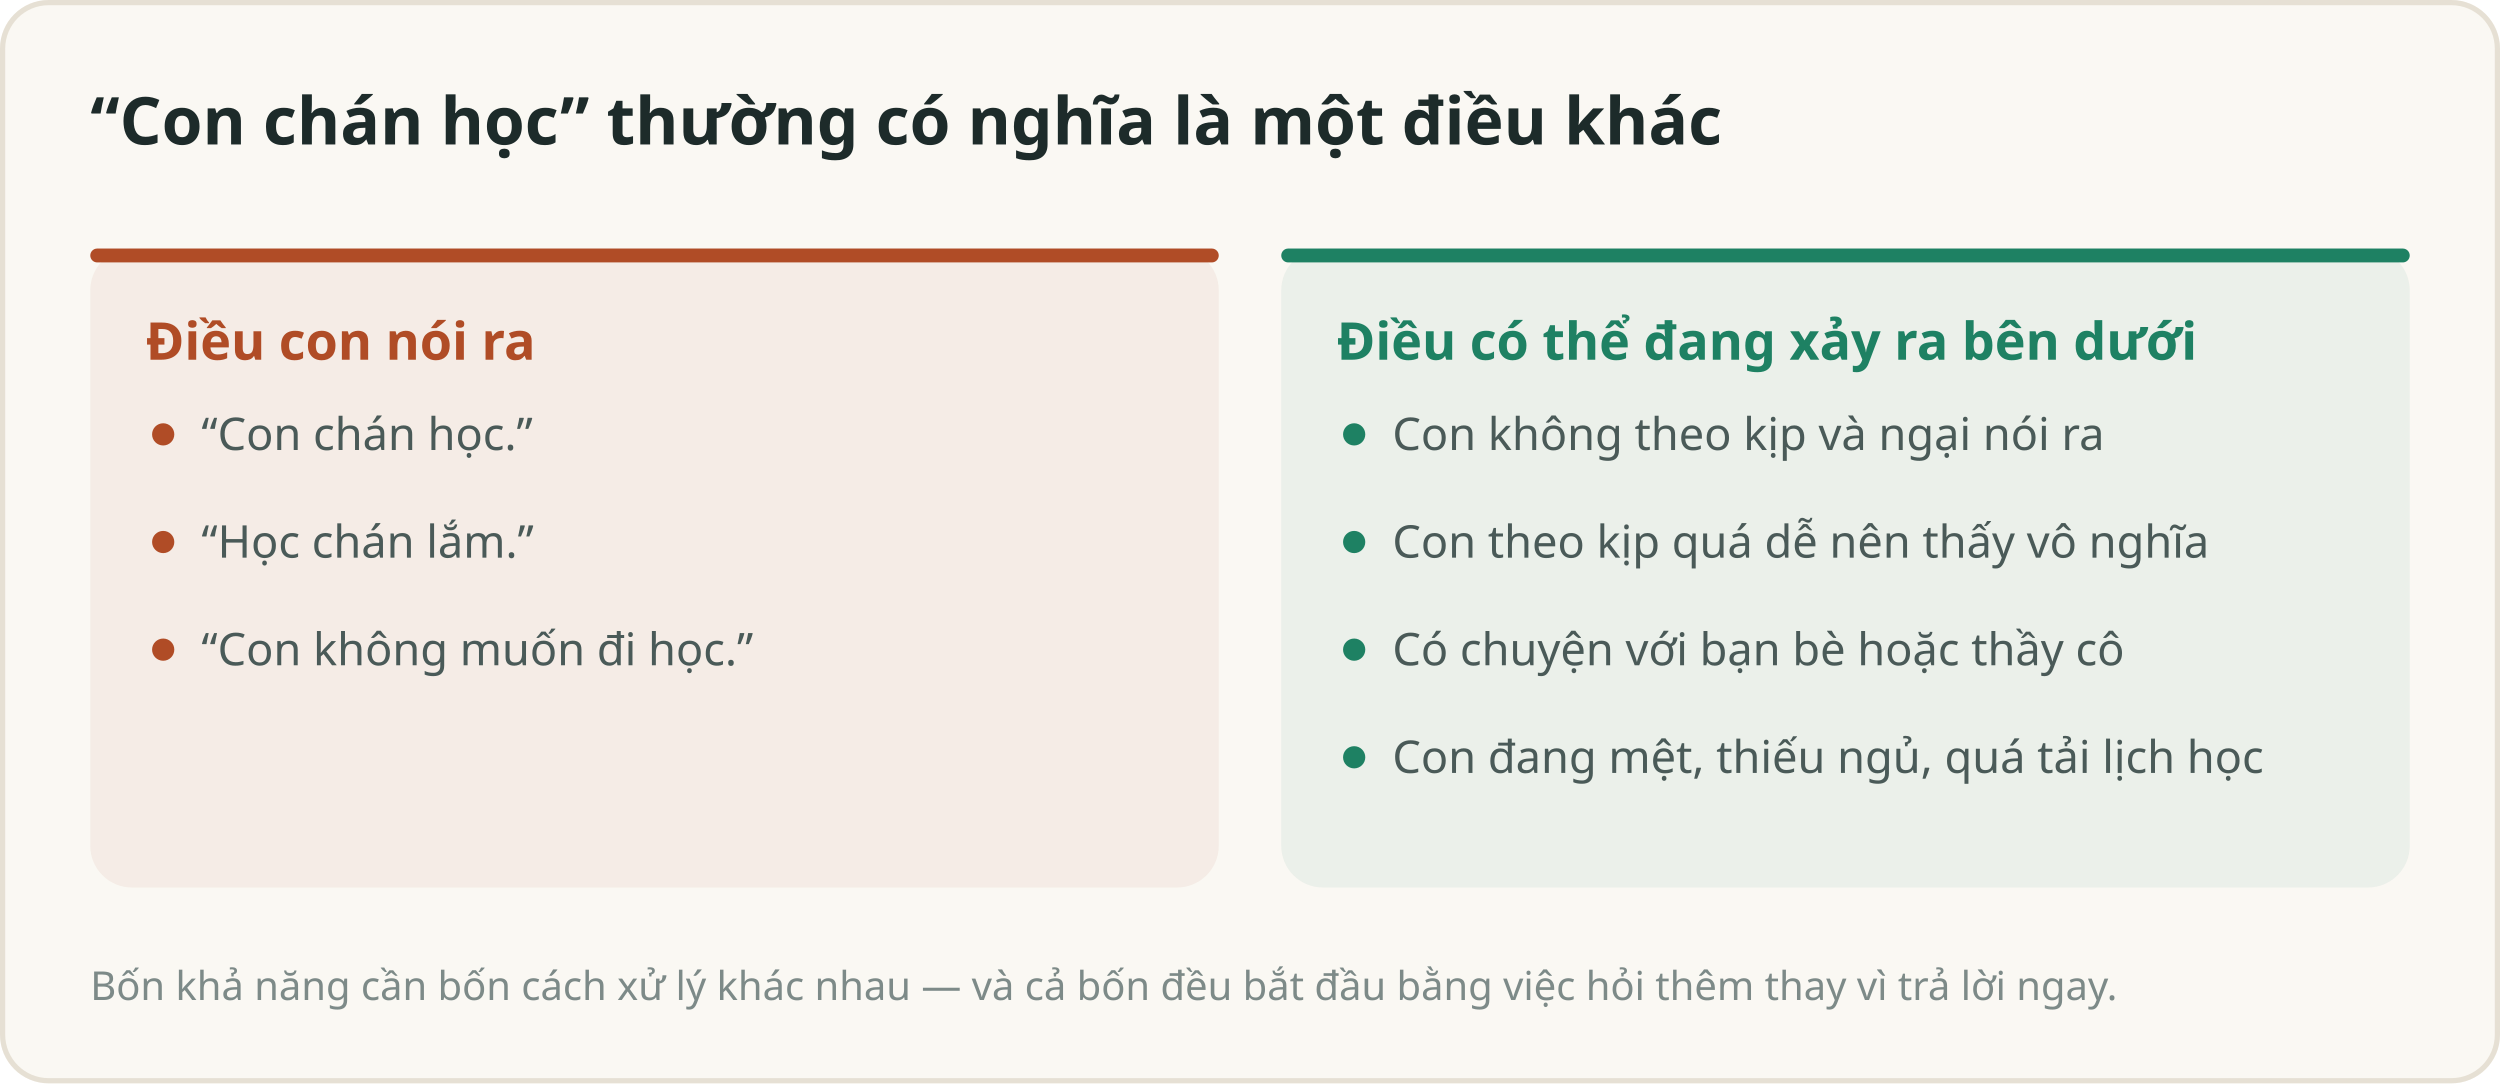
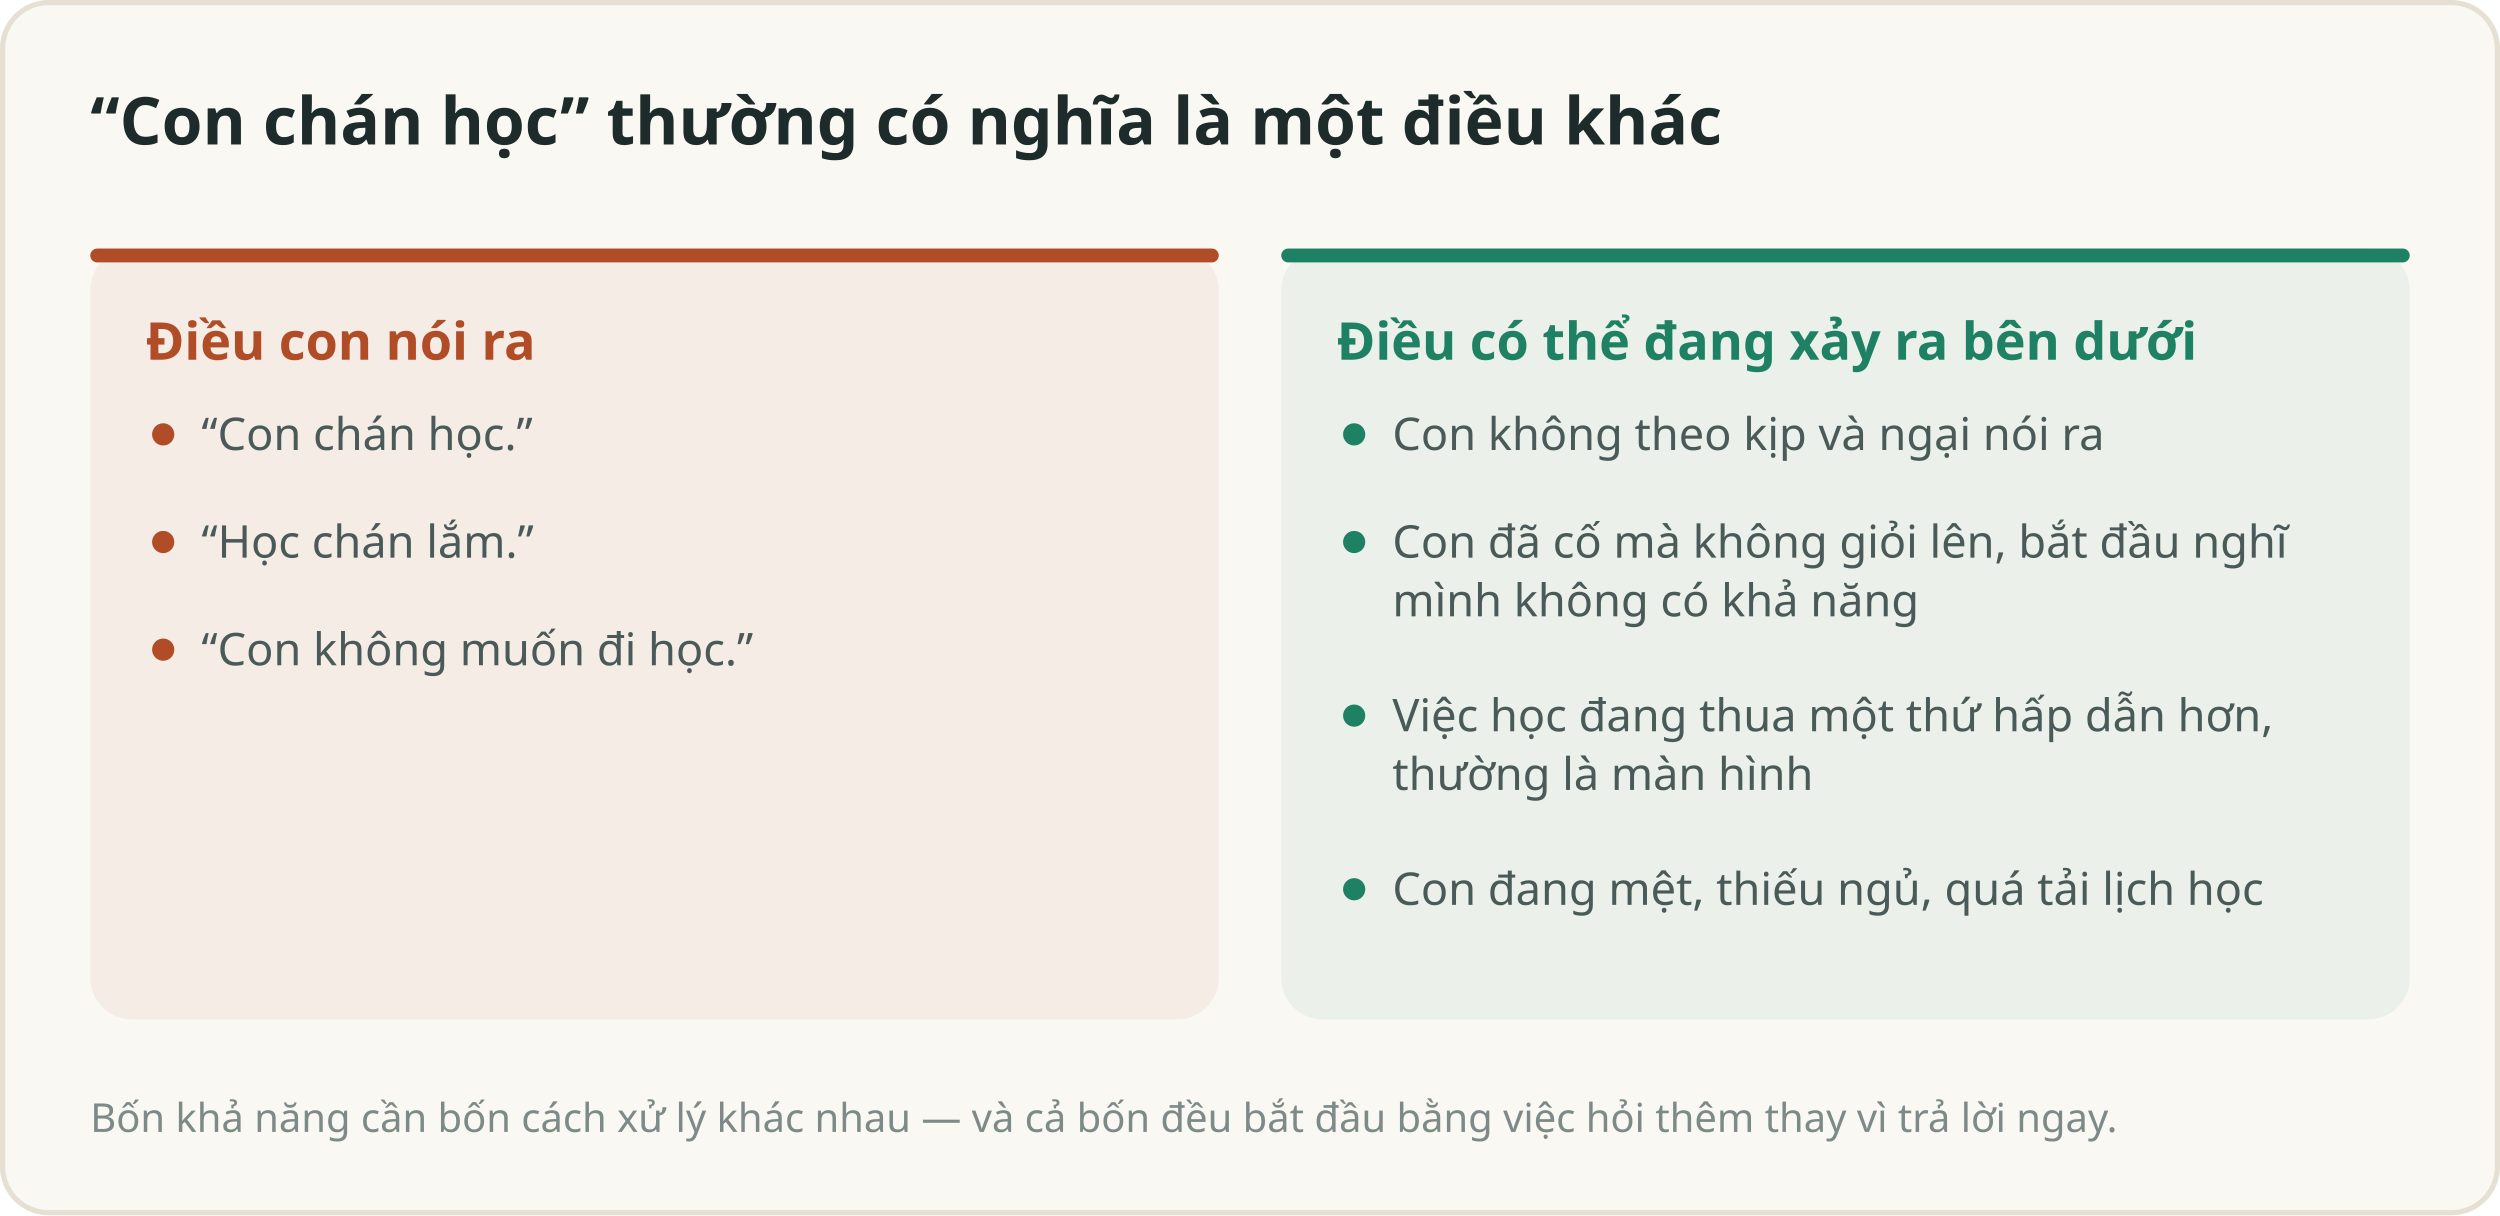
- <svg xmlns="http://www.w3.org/2000/svg" viewBox="0 0 720 312" width="720" height="312" role="img">
-   <rect width="720" height="312" rx="14" fill="#faf8f3" />
-   <rect x="0.75" y="0.75" width="718.5" height="310.5" rx="13.25" fill="none" stroke="#e6e0d4" stroke-width="1.5" />
+ <svg xmlns="http://www.w3.org/2000/svg" viewBox="0 0 720 350" width="720" height="350" role="img">
+   <rect width="720" height="350" rx="14" fill="#faf8f3" />
+   <rect x="0.75" y="0.75" width="718.5" height="348.5" rx="13.25" fill="none" stroke="#e6e0d4" stroke-width="1.5" />
  <text x="26.0" y="41.6" font-family="-apple-system, BlinkMacSystemFont, 'Segoe UI', 'Noto Sans', Roboto, 'Helvetica Neue', Arial, sans-serif" font-size="19" font-weight="700" fill="#1d2b2a" text-anchor="start">“Con chán học” thường có nghĩa là một điều khác</text>
-   <rect x="26.0" y="71.6" width="325.0" height="184.0" rx="12.0" fill="#b04c26" opacity="0.07" />
+   <rect x="26.0" y="71.6" width="325.0" height="222.0" rx="12.0" fill="#b04c26" opacity="0.07" />
  <rect x="26.0" y="71.58" width="325.0" height="4" rx="2" fill="#b04c26" />
  <text x="42.0" y="103.6" font-family="-apple-system, BlinkMacSystemFont, 'Segoe UI', 'Noto Sans', Roboto, 'Helvetica Neue', Arial, sans-serif" font-size="15" font-weight="700" fill="#b04c26" text-anchor="start">Điều con nói ra</text>
  <circle cx="47.0" cy="125.1" r="3.2" fill="#b04c26" />
  <text x="58.0" y="129.6" font-family="-apple-system, BlinkMacSystemFont, 'Segoe UI', 'Noto Sans', Roboto, 'Helvetica Neue', Arial, sans-serif" font-size="13" font-weight="400" fill="#4a5a58" text-anchor="start">“Con chán học.”</text>
  <circle cx="47.0" cy="156.1" r="3.2" fill="#b04c26" />
  <text x="58.0" y="160.6" font-family="-apple-system, BlinkMacSystemFont, 'Segoe UI', 'Noto Sans', Roboto, 'Helvetica Neue', Arial, sans-serif" font-size="13" font-weight="400" fill="#4a5a58" text-anchor="start">“Học chán lắm.”</text>
  <circle cx="47.0" cy="187.1" r="3.2" fill="#b04c26" />
  <text x="58.0" y="191.6" font-family="-apple-system, BlinkMacSystemFont, 'Segoe UI', 'Noto Sans', Roboto, 'Helvetica Neue', Arial, sans-serif" font-size="13" font-weight="400" fill="#4a5a58" text-anchor="start">“Con không muốn đi học.”</text>
-   <rect x="369.0" y="71.6" width="325.0" height="184.0" rx="12.0" fill="#1e8163" opacity="0.07" />
+   <rect x="369.0" y="71.6" width="325.0" height="222.0" rx="12.0" fill="#1e8163" opacity="0.07" />
  <rect x="369.0" y="71.58" width="325.0" height="4" rx="2" fill="#1e8163" />
  <text x="385.0" y="103.6" font-family="-apple-system, BlinkMacSystemFont, 'Segoe UI', 'Noto Sans', Roboto, 'Helvetica Neue', Arial, sans-serif" font-size="15" font-weight="700" fill="#1e8163" text-anchor="start">Điều có thể đang xảy ra bên dưới</text>
  <circle cx="390.0" cy="125.1" r="3.2" fill="#1e8163" />
  <text x="401.0" y="129.6" font-family="-apple-system, BlinkMacSystemFont, 'Segoe UI', 'Noto Sans', Roboto, 'Helvetica Neue', Arial, sans-serif" font-size="13" font-weight="400" fill="#4a5a58" text-anchor="start">Con không theo kịp và ngại nói ra</text>
  <circle cx="390.0" cy="156.1" r="3.2" fill="#1e8163" />
-   <text x="401.0" y="160.6" font-family="-apple-system, BlinkMacSystemFont, 'Segoe UI', 'Noto Sans', Roboto, 'Helvetica Neue', Arial, sans-serif" font-size="13" font-weight="400" fill="#4a5a58" text-anchor="start">Con theo kịp quá dễ nên thấy vô nghĩa</text>
-   <circle cx="390.0" cy="187.1" r="3.2" fill="#1e8163" />
-   <text x="401.0" y="191.6" font-family="-apple-system, BlinkMacSystemFont, 'Segoe UI', 'Noto Sans', Roboto, 'Helvetica Neue', Arial, sans-serif" font-size="13" font-weight="400" fill="#4a5a58" text-anchor="start">Có chuyện với bạn bè hoặc thầy cô</text>
-   <circle cx="390.0" cy="218.1" r="3.2" fill="#1e8163" />
-   <text x="401.0" y="222.6" font-family="-apple-system, BlinkMacSystemFont, 'Segoe UI', 'Noto Sans', Roboto, 'Helvetica Neue', Arial, sans-serif" font-size="13" font-weight="400" fill="#4a5a58" text-anchor="start">Con đang mệt, thiếu ngủ, quá tải lịch học</text>
-   <text x="26.0" y="288.0" font-family="-apple-system, BlinkMacSystemFont, 'Segoe UI', 'Noto Sans', Roboto, 'Helvetica Neue', Arial, sans-serif" font-size="11.5" font-weight="400" fill="#7d8a88" text-anchor="start">Bốn khả năng cần bốn cách xử lý khác nhau — và cả bốn đều bắt đầu bằng việc hỏi thêm thay vì trả lời ngay.</text>
+   <text x="401.0" y="160.6" font-family="-apple-system, BlinkMacSystemFont, 'Segoe UI', 'Noto Sans', Roboto, 'Helvetica Neue', Arial, sans-serif" font-size="13" font-weight="400" fill="#4a5a58" text-anchor="start">Con đã cố mà không giỏi lên, bắt đầu nghĩ</text>
+   <text x="401.0" y="177.5" font-family="-apple-system, BlinkMacSystemFont, 'Segoe UI', 'Noto Sans', Roboto, 'Helvetica Neue', Arial, sans-serif" font-size="13" font-weight="400" fill="#4a5a58" text-anchor="start">mình không có khả năng</text>
+   <circle cx="390.0" cy="206.1" r="3.2" fill="#1e8163" />
+   <text x="401.0" y="210.6" font-family="-apple-system, BlinkMacSystemFont, 'Segoe UI', 'Noto Sans', Roboto, 'Helvetica Neue', Arial, sans-serif" font-size="13" font-weight="400" fill="#4a5a58" text-anchor="start">Việc học đang thua một thứ hấp dẫn hơn,</text>
+   <text x="401.0" y="227.5" font-family="-apple-system, BlinkMacSystemFont, 'Segoe UI', 'Noto Sans', Roboto, 'Helvetica Neue', Arial, sans-serif" font-size="13" font-weight="400" fill="#4a5a58" text-anchor="start">thường là màn hình</text>
+   <circle cx="390.0" cy="256.1" r="3.2" fill="#1e8163" />
+   <text x="401.0" y="260.6" font-family="-apple-system, BlinkMacSystemFont, 'Segoe UI', 'Noto Sans', Roboto, 'Helvetica Neue', Arial, sans-serif" font-size="13" font-weight="400" fill="#4a5a58" text-anchor="start">Con đang mệt, thiếu ngủ, quá tải lịch học</text>
+   <text x="26.0" y="326.0" font-family="-apple-system, BlinkMacSystemFont, 'Segoe UI', 'Noto Sans', Roboto, 'Helvetica Neue', Arial, sans-serif" font-size="11.5" font-weight="400" fill="#7d8a88" text-anchor="start">Bốn khả năng cần bốn cách xử lý khác nhau — và cả bốn đều bắt đầu bằng việc hỏi thêm thay vì trả lời ngay.</text>
</svg>
